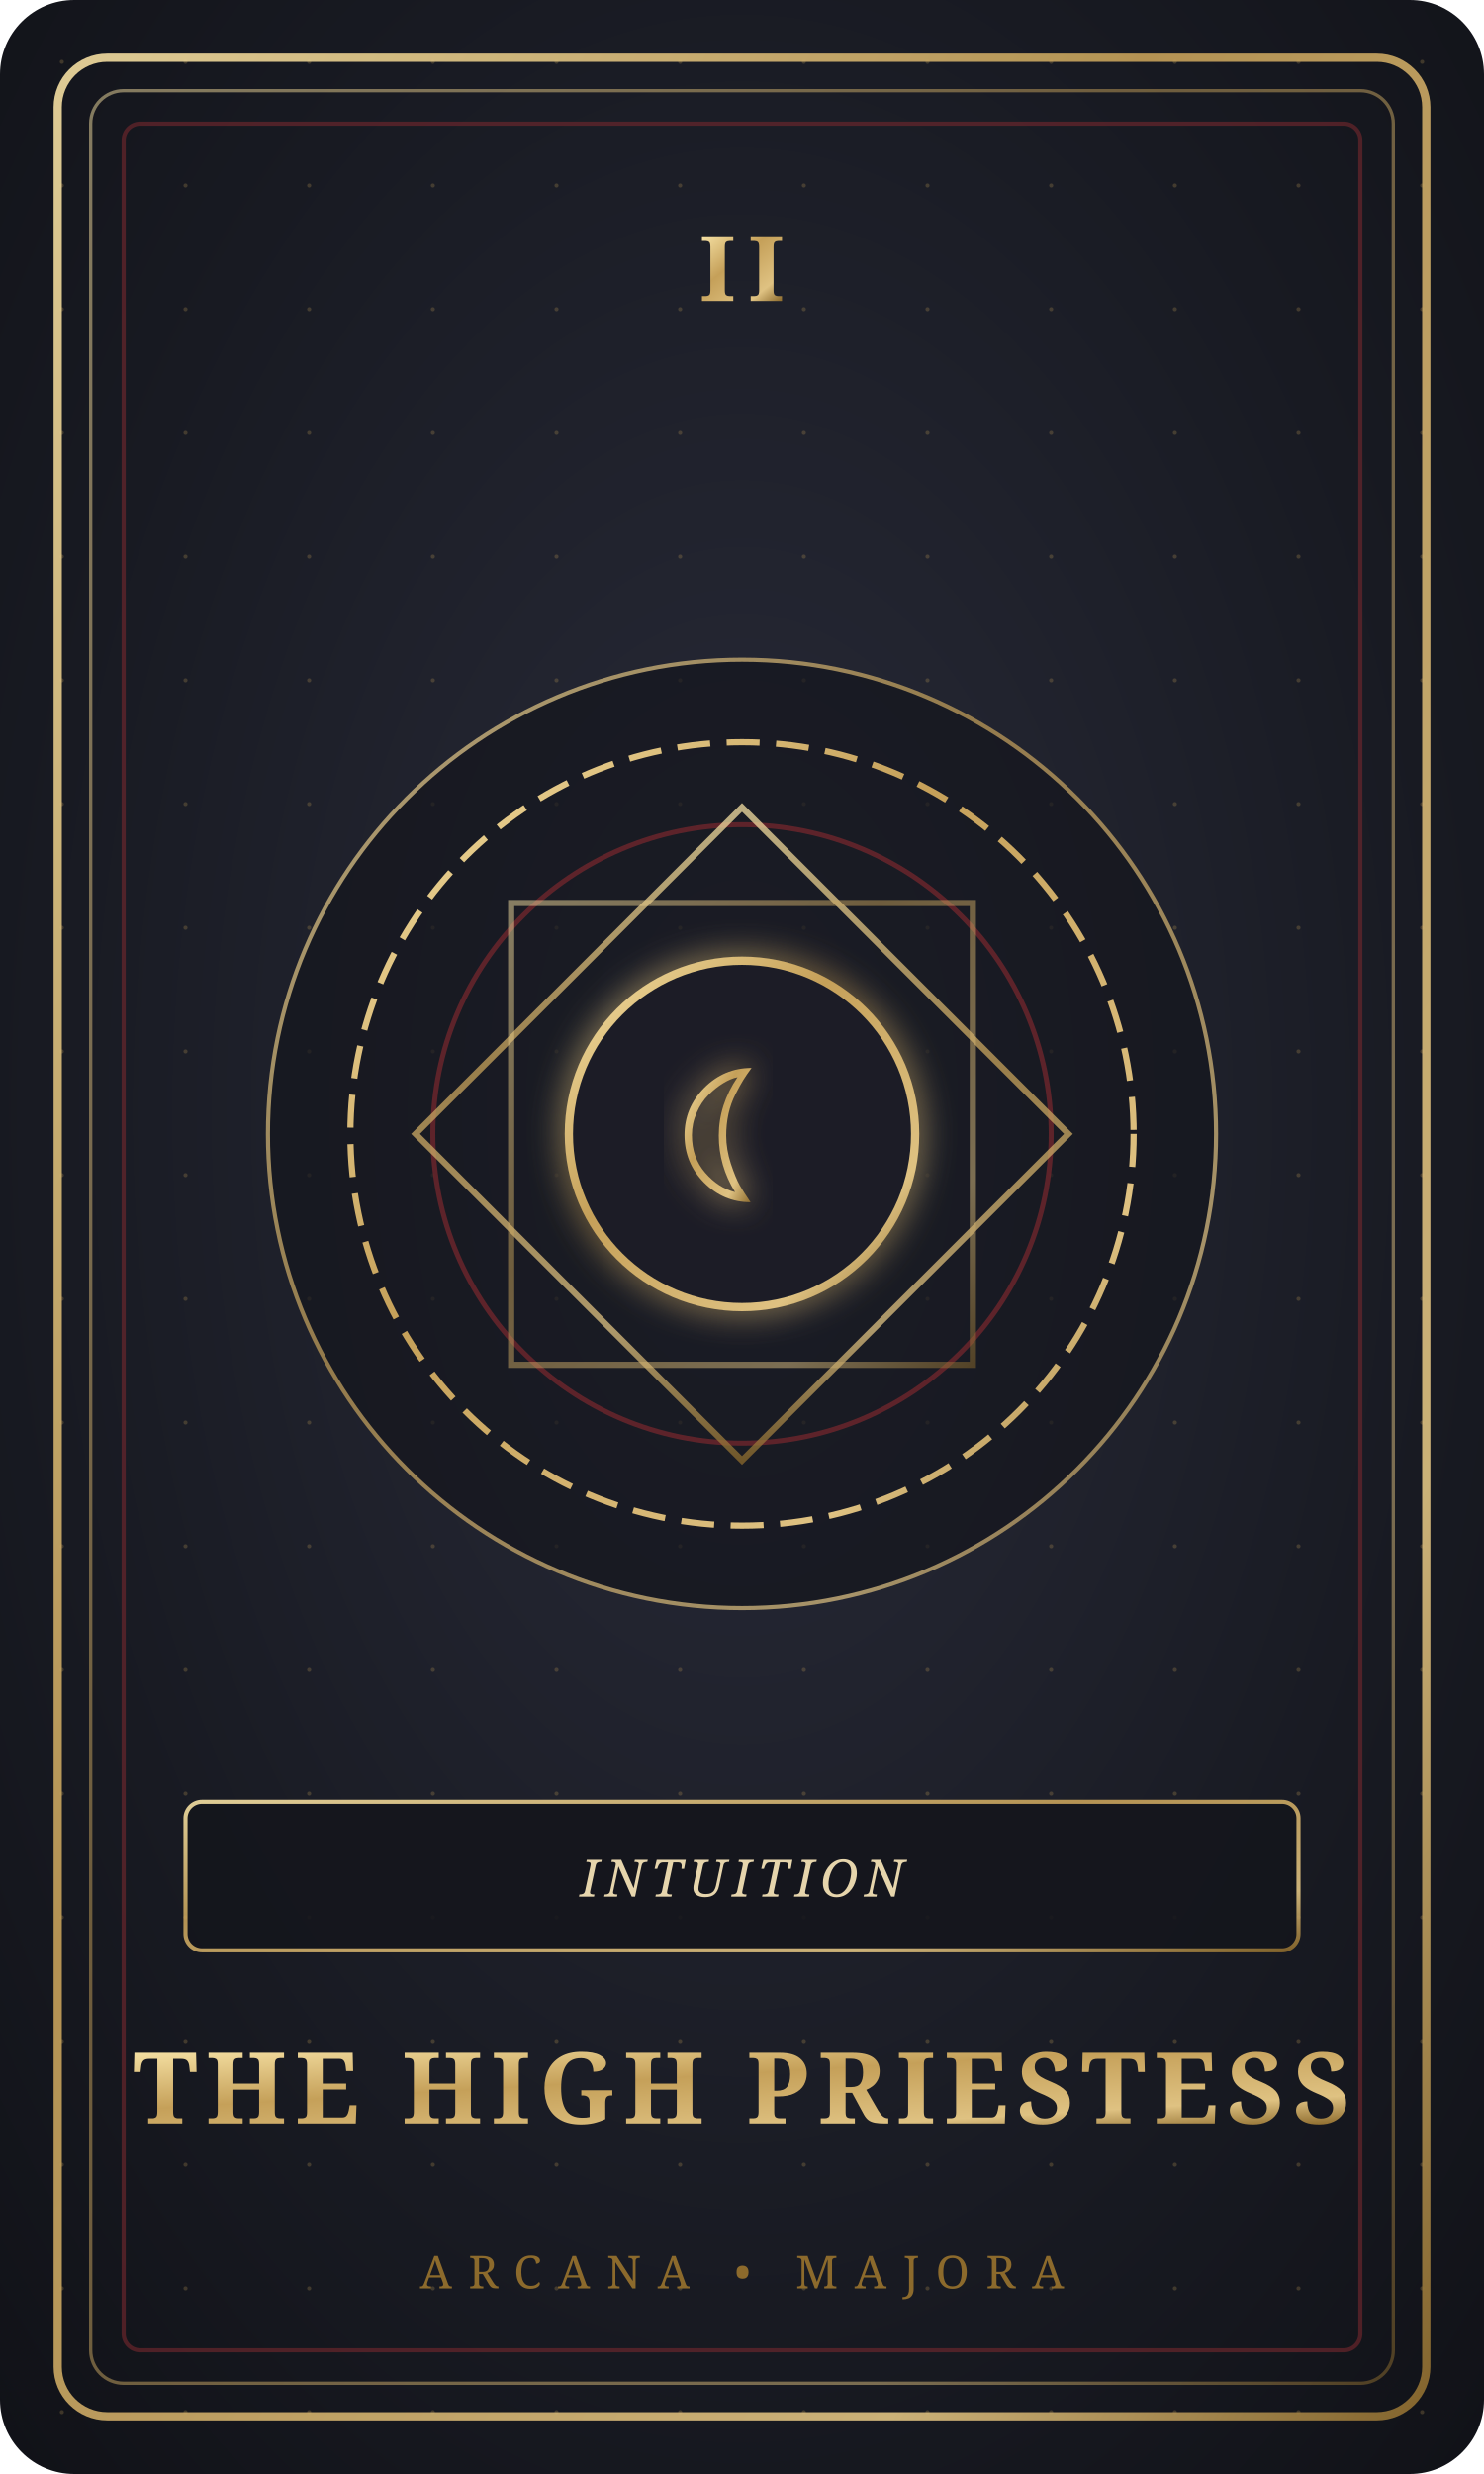
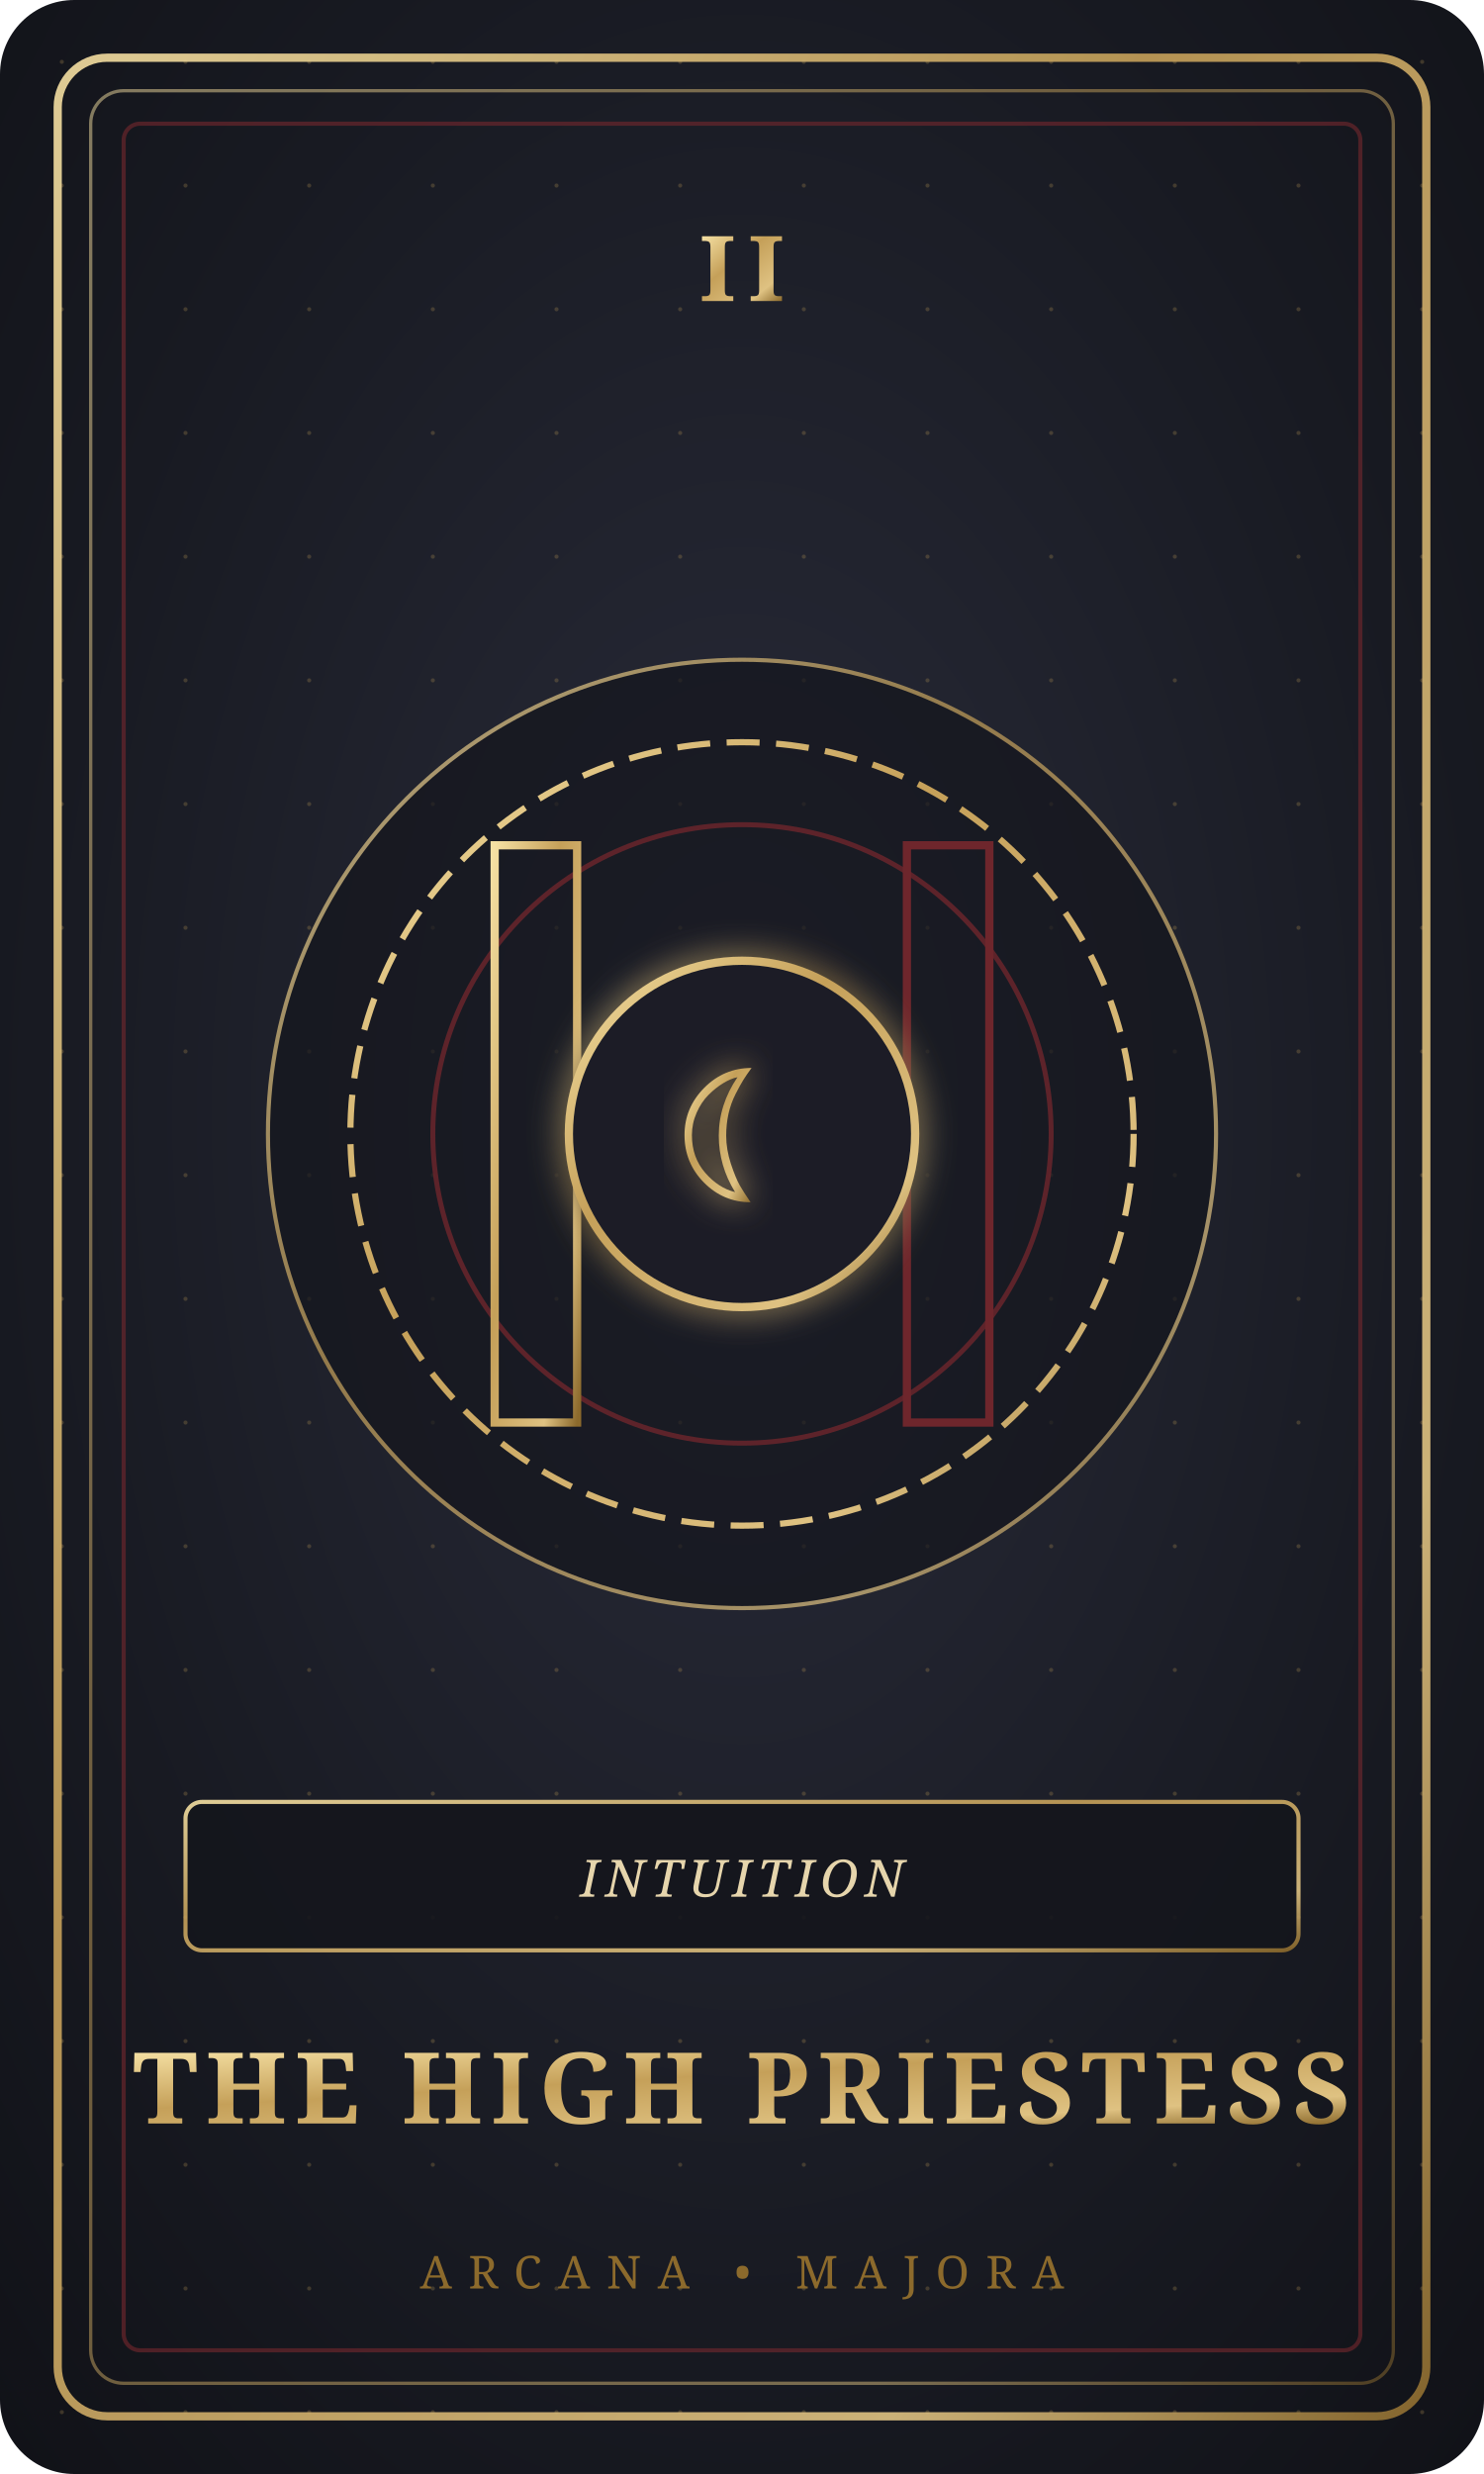
<svg xmlns="http://www.w3.org/2000/svg" viewBox="0 0 360 600" width="360" height="600">
  <defs>
    <radialGradient id="cardBg_2_high_priestess" cx="50%" cy="45%" r="80%">
      <stop offset="0%" stop-color="#2a2c3a" />
      <stop offset="60%" stop-color="#181a22" />
      <stop offset="100%" stop-color="#0f1015" />
    </radialGradient>
    <linearGradient id="gold_2_high_priestess" x1="0%" y1="0%" x2="100%" y2="100%">
      <stop offset="0%" stop-color="#f5e0a3" />
      <stop offset="40%" stop-color="#c5a059" />
      <stop offset="80%" stop-color="#dfc282" />
      <stop offset="100%" stop-color="#8c6a2c" />
    </linearGradient>
    <pattern id="parch_2_high_priestess" width="30" height="30" patternUnits="userSpaceOnUse">
      <circle cx="15" cy="15" r="0.5" fill="#c5a059" opacity="0.25" />
    </pattern>
    <filter id="glow_2_high_priestess" x="-30%" y="-30%" width="160%" height="160%">
      <feGaussianBlur stdDeviation="4" result="blur" />
      <feComposite in="SourceGraphic" in2="blur" operator="over" />
    </filter>
  </defs>
  <rect width="360" height="600" rx="18" fill="url(#cardBg_2_high_priestess)" />
  <rect width="360" height="600" rx="18" fill="url(#parch_2_high_priestess)" />
  <rect x="14" y="14" width="332" height="572" rx="12" fill="none" stroke="url(#gold_2_high_priestess)" stroke-width="2" opacity="0.9" />
  <rect x="22" y="22" width="316" height="556" rx="8" fill="none" stroke="url(#gold_2_high_priestess)" stroke-width="0.8" opacity="0.5" />
  <rect x="30" y="30" width="300" height="540" rx="4" fill="none" stroke="#6e262c" stroke-width="1" opacity="0.65" />
  <g transform="translate(180, 68)">
    <line x1="-120" y1="0" x2="-45" y2="0" stroke="url(#gold_2_high_priestess)" stroke-width="1" opacity="0.6" />
    <text x="0" y="5" text-anchor="middle" font-family="'Playfair Display', 'Cormorant Garamond', serif" font-size="22" font-weight="700" fill="url(#gold_2_high_priestess)" letter-spacing="3">II</text>
    <line x1="45" y1="0" x2="120" y2="0" stroke="url(#gold_2_high_priestess)" stroke-width="1" opacity="0.6" />
  </g>
  <g transform="translate(180, 275)">
    <circle r="115" fill="#14151c" stroke="url(#gold_2_high_priestess)" stroke-width="1" opacity="0.7" />
    <circle r="95" fill="none" stroke="url(#gold_2_high_priestess)" stroke-width="1.5" stroke-dasharray="8,4" />
    <circle r="75" fill="none" stroke="#6e262c" stroke-width="1.2" opacity="0.8" />
-     <rect x="-56" y="-56" width="112" height="112" fill="none" stroke="url(#gold_2_high_priestess)" stroke-width="1.5" transform="rotate(45)" opacity="0.75" />
-     <rect x="-56" y="-56" width="112" height="112" fill="none" stroke="url(#gold_2_high_priestess)" stroke-width="1.5" opacity="0.5" />
+     <rect x="-60" y="-70" width="20" height="140" fill="none" stroke="url(#gold_2_high_priestess)" stroke-width="2" />
+     <rect x="40" y="-70" width="20" height="140" fill="none" stroke="#6e262c" stroke-width="2" />
+     <path d="M0,-20 A20,20 0 1,0 0,20 A15,15 0 1,1 0,-20 Z" fill="none" stroke="url(#gold_2_high_priestess)" stroke-width="1.5" />
    <circle r="42" fill="#1c1e28" stroke="url(#gold_2_high_priestess)" stroke-width="2" filter="url(#glow_2_high_priestess)" />
    <text x="0" y="16" text-anchor="middle" font-size="44" fill="url(#gold_2_high_priestess)" filter="url(#glow_2_high_priestess)">☾</text>
  </g>
  <g transform="translate(180, 455)">
    <rect x="-135" y="-18" width="270" height="36" rx="4" fill="#14151c" stroke="url(#gold_2_high_priestess)" stroke-width="1" opacity="0.9" />
    <text x="0" y="5" text-anchor="middle" font-family="'Cormorant Garamond', 'Noto Serif SC', serif" font-size="12.5" font-style="italic" fill="#e6d5ac" letter-spacing="1.5">INTUITION</text>
  </g>
  <text x="180" y="515" text-anchor="middle" font-family="'Playfair Display', 'Cormorant Garamond', serif" font-size="24" font-weight="700" fill="url(#gold_2_high_priestess)" letter-spacing="2">THE HIGH PRIESTESS</text>
  <line x1="80" y1="535" x2="280" y2="535" stroke="url(#gold_2_high_priestess)" stroke-width="1" opacity="0.6" />
  <text x="180" y="555" text-anchor="middle" font-family="'Cormorant Garamond', serif" font-size="11" fill="#8c6a2c" letter-spacing="4">ARCANA • MAJORA</text>
</svg>
